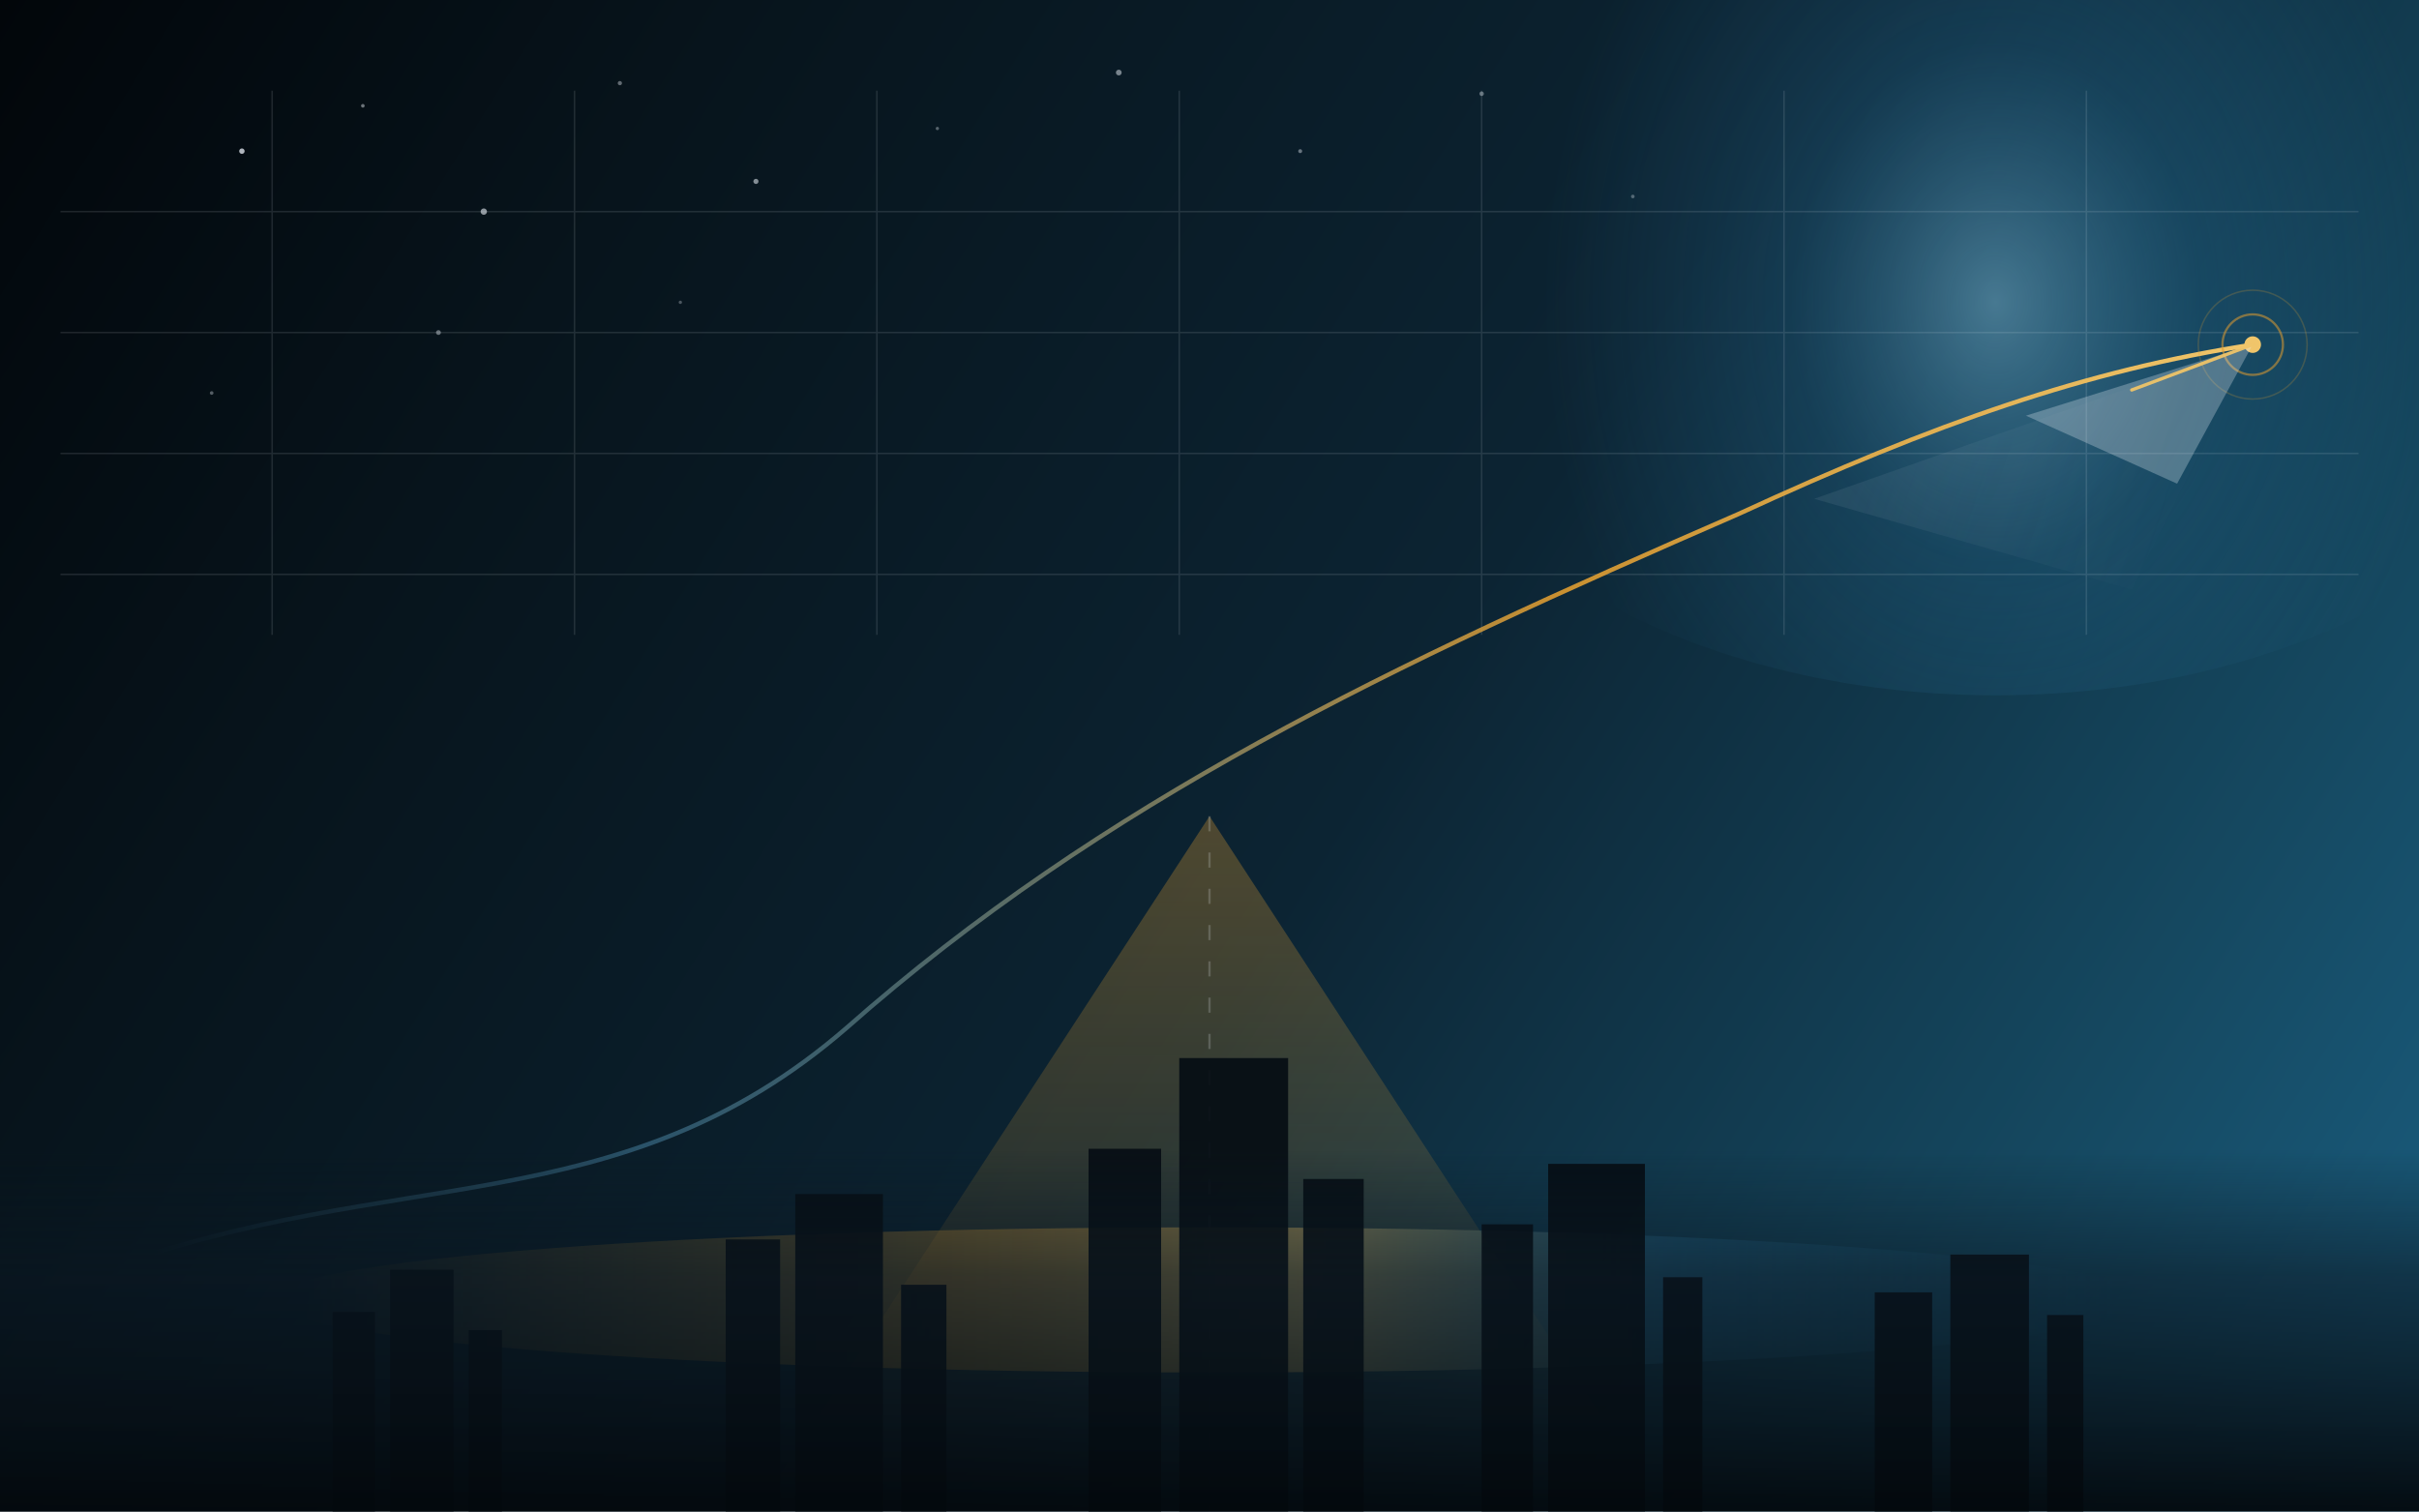
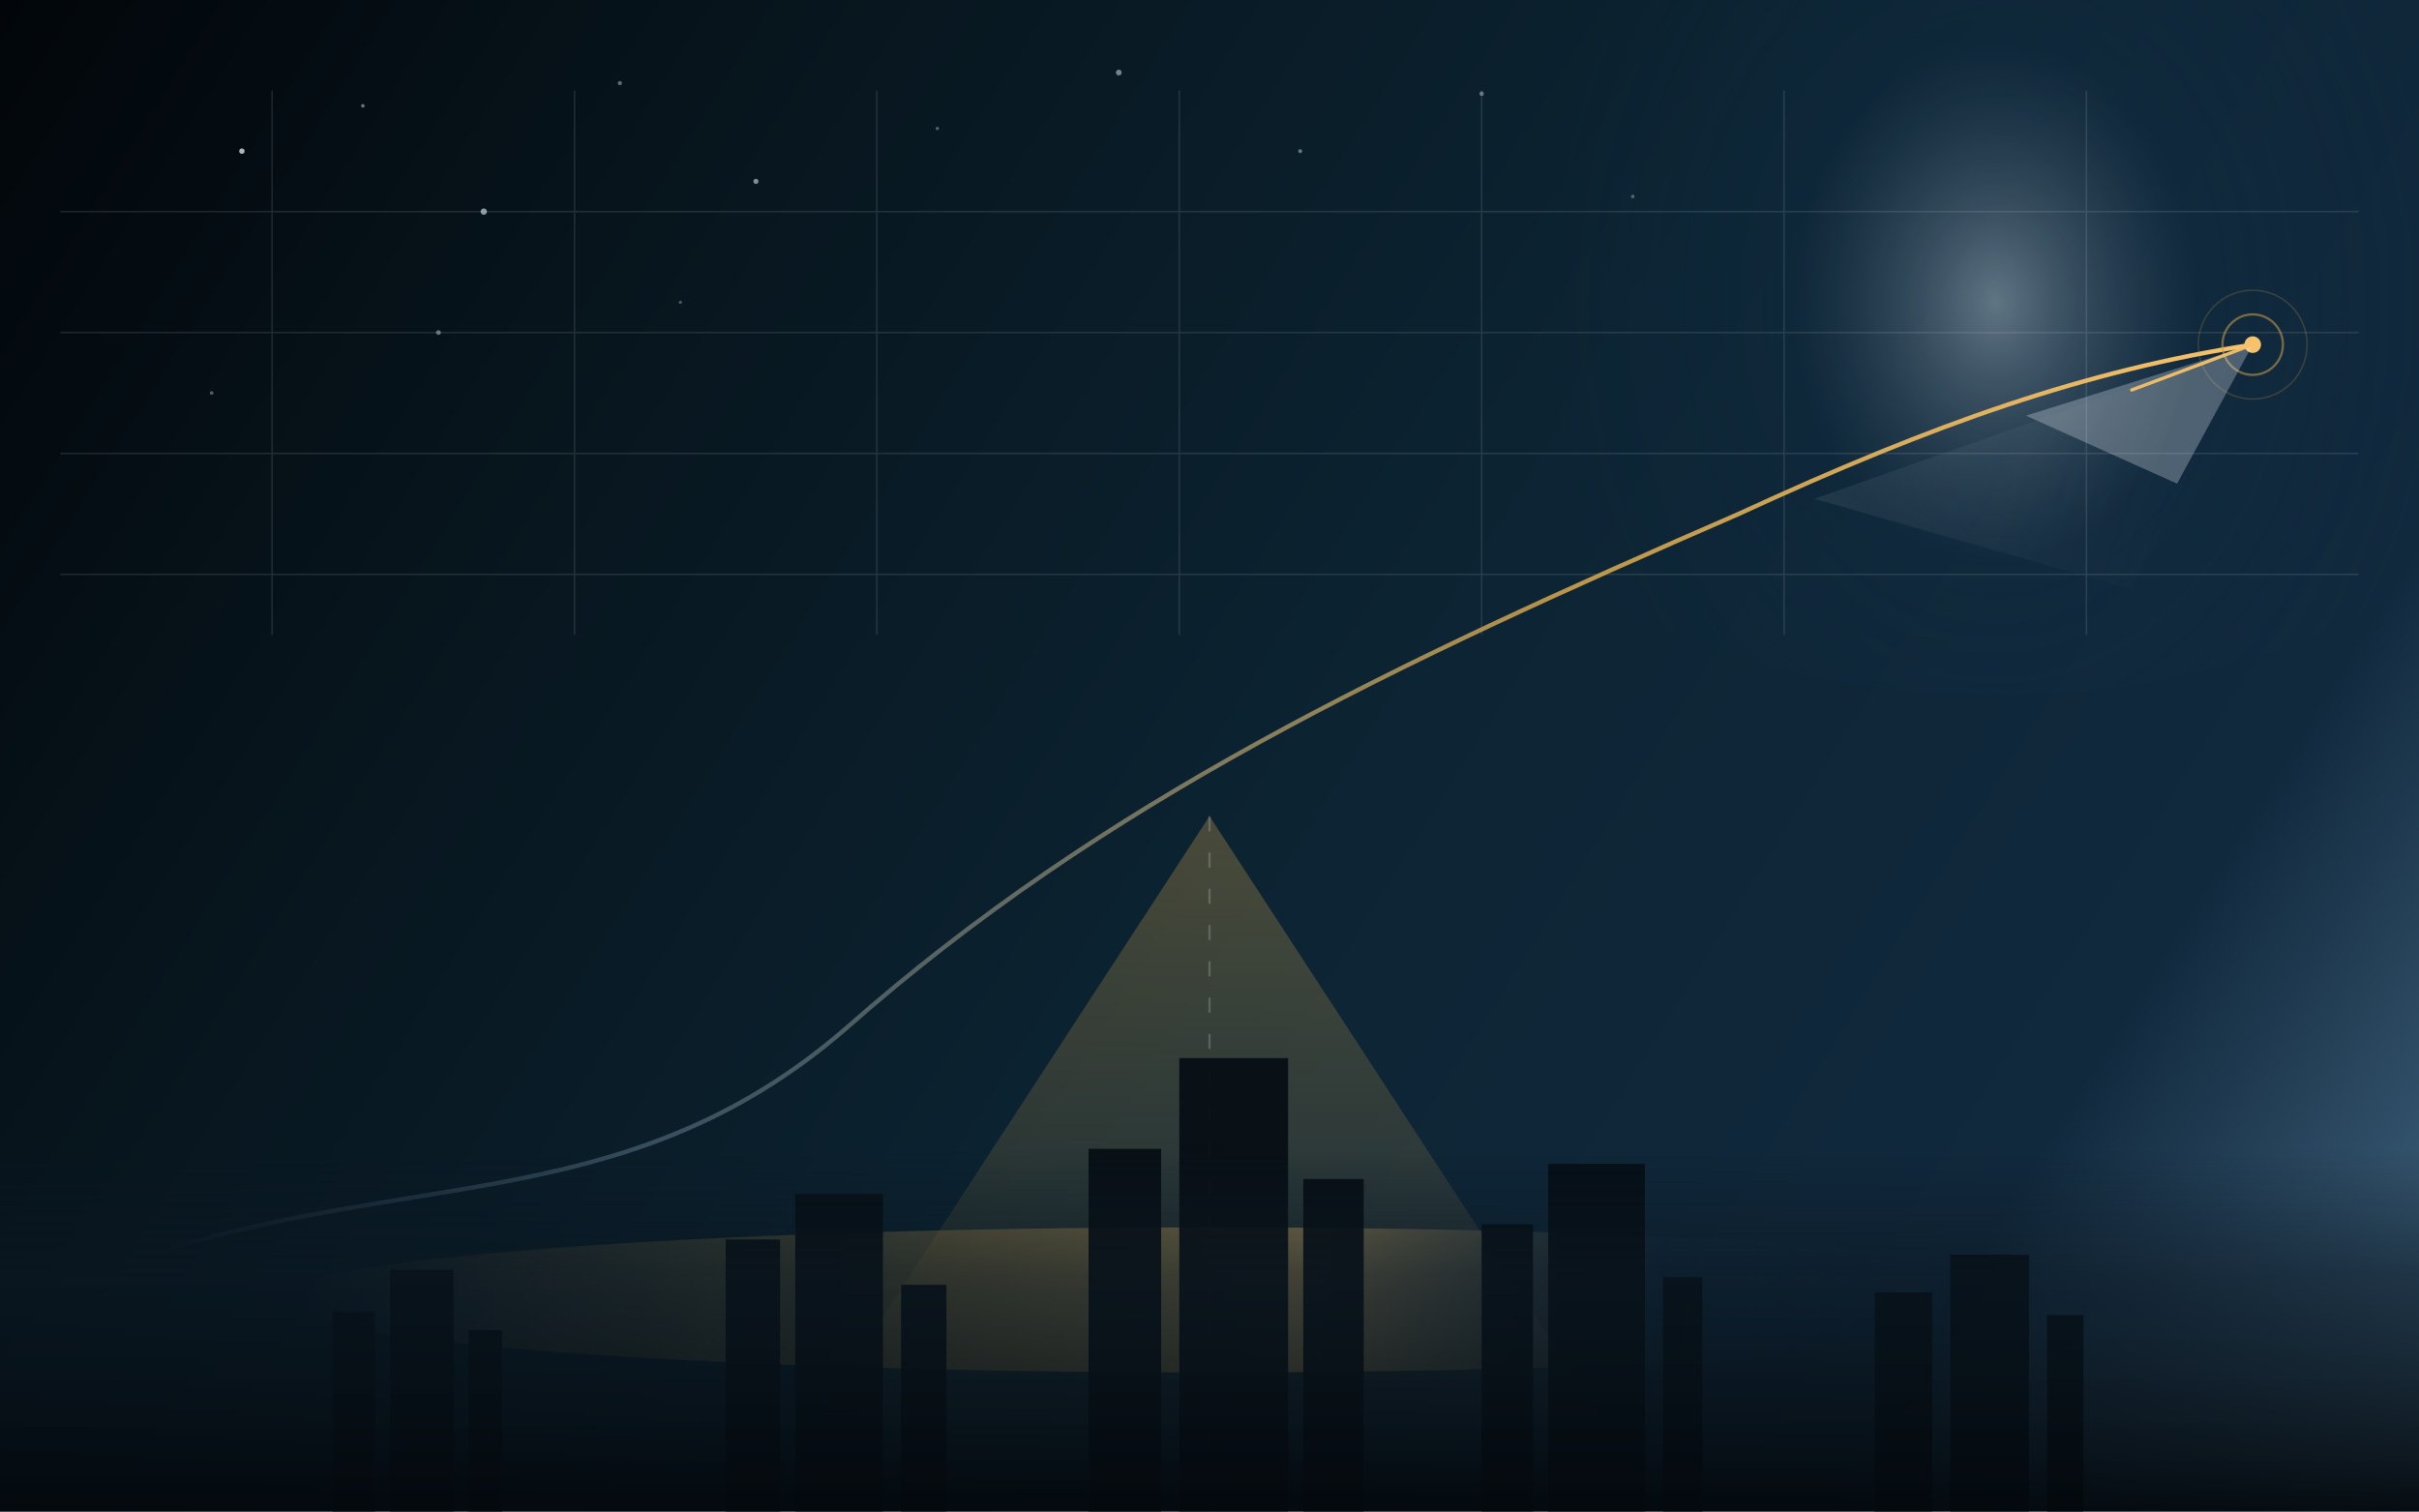
<svg xmlns="http://www.w3.org/2000/svg" viewBox="0 0 1600 1000" fill="none" role="img" aria-label="AviatorPass night flight over Gulf skyline">
  <defs>
    <linearGradient id="sky" x1="0" y1="0" x2="1600" y2="1000" gradientUnits="userSpaceOnUse">
      <stop stop-color="#02060A" />
      <stop offset="0.22" stop-color="#07141C" />
      <stop offset="0.55" stop-color="#0C2433" />
-       <stop offset="0.82" stop-color="#154860" />
-       <stop offset="1" stop-color="#1A5F82" />
+       <stop offset="0.82" stop-color="#11293D" />
+       <stop offset="1" stop-color="#466A86" />
    </linearGradient>
    <radialGradient id="sun" cx="0" cy="0" r="1" gradientUnits="userSpaceOnUse" gradientTransform="translate(1320 200) rotate(90) scale(380 300)">
-       <stop stop-color="#7EC0DF" stop-opacity="0.5" />
-       <stop offset="0.45" stop-color="#2E7DAA" stop-opacity="0.22" />
-       <stop offset="1" stop-color="#2E7DAA" stop-opacity="0" />
+       <stop stop-color="#B3C3D1" stop-opacity="0.5" />
+       <stop offset="0.45" stop-color="#143048" stop-opacity="0.22" />
+       <stop offset="1" stop-color="#143048" stop-opacity="0" />
    </radialGradient>
    <linearGradient id="trail" x1="80" y1="780" x2="1480" y2="220" gradientUnits="userSpaceOnUse">
-       <stop stop-color="#5BA3C9" stop-opacity="0" />
-       <stop offset="0.22" stop-color="#5BA3C9" stop-opacity="0.4" />
-       <stop offset="0.68" stop-color="#DD9B30" stop-opacity="0.9" />
-       <stop offset="1" stop-color="#F0C56A" stop-opacity="1" />
+       <stop stop-color="#7A97AD" stop-opacity="0" />
+       <stop offset="0.22" stop-color="#7A97AD" stop-opacity="0.4" />
+       <stop offset="0.68" stop-color="#CCA04C" stop-opacity="0.9" />
+       <stop offset="1" stop-color="#F6C36C" stop-opacity="1" />
    </linearGradient>
    <linearGradient id="runway" x1="800" y1="540" x2="800" y2="1000" gradientUnits="userSpaceOnUse">
-       <stop stop-color="#DD9B30" stop-opacity="0.32" />
-       <stop offset="1" stop-color="#DD9B30" stop-opacity="0" />
+       <stop stop-color="#CCA04C" stop-opacity="0.32" />
+       <stop offset="1" stop-color="#CCA04C" stop-opacity="0" />
    </linearGradient>
    <linearGradient id="wing" x1="1000" y1="280" x2="1420" y2="420" gradientUnits="userSpaceOnUse">
      <stop stop-color="#E8EEF5" stop-opacity="0.16" />
      <stop offset="1" stop-color="#E8EEF5" stop-opacity="0" />
    </linearGradient>
    <linearGradient id="city" x1="800" y1="760" x2="800" y2="1000" gradientUnits="userSpaceOnUse">
      <stop stop-color="#0A1620" stop-opacity="0" />
      <stop offset="0.35" stop-color="#0A1620" stop-opacity="0.55" />
      <stop offset="1" stop-color="#03080C" stop-opacity="0.95" />
    </linearGradient>
    <linearGradient id="glow" x1="200" y1="820" x2="1400" y2="820" gradientUnits="userSpaceOnUse">
-       <stop stop-color="#DD9B30" stop-opacity="0" />
-       <stop offset="0.35" stop-color="#DD9B30" stop-opacity="0.35" />
-       <stop offset="0.55" stop-color="#F0C56A" stop-opacity="0.45" />
-       <stop offset="0.75" stop-color="#2E7DAA" stop-opacity="0.3" />
-       <stop offset="1" stop-color="#2E7DAA" stop-opacity="0" />
+       <stop stop-color="#CCA04C" stop-opacity="0" />
+       <stop offset="0.35" stop-color="#CCA04C" stop-opacity="0.35" />
+       <stop offset="0.55" stop-color="#F6C36C" stop-opacity="0.45" />
+       <stop offset="0.75" stop-color="#143048" stop-opacity="0.3" />
+       <stop offset="1" stop-color="#143048" stop-opacity="0" />
    </linearGradient>
  </defs>
  <rect width="1600" height="1000" fill="url(#sky)" />
  <ellipse cx="1320" cy="200" rx="400" ry="260" fill="url(#sun)" />
  <g fill="#E8EEF5">
    <circle cx="160" cy="100" r="1.8" opacity="0.75" />
    <circle cx="240" cy="70" r="1.2" opacity="0.45" />
    <circle cx="320" cy="140" r="2.1" opacity="0.6" />
    <circle cx="410" cy="55" r="1.4" opacity="0.4" />
    <circle cx="500" cy="120" r="1.7" opacity="0.55" />
    <circle cx="620" cy="85" r="1.1" opacity="0.35" />
    <circle cx="740" cy="48" r="1.9" opacity="0.5" />
    <circle cx="860" cy="100" r="1.3" opacity="0.42" />
    <circle cx="980" cy="62" r="1.5" opacity="0.38" />
    <circle cx="1080" cy="130" r="1.2" opacity="0.32" />
    <circle cx="140" cy="260" r="1.2" opacity="0.35" />
    <circle cx="290" cy="220" r="1.6" opacity="0.42" />
    <circle cx="450" cy="200" r="1.1" opacity="0.3" />
  </g>
  <g opacity="0.12" stroke="#E8EEF5" stroke-width="1">
    <path d="M40 140H1560" />
    <path d="M40 220H1560" />
    <path d="M40 300H1560" />
    <path d="M40 380H1560" />
    <path d="M180 60V420" />
    <path d="M380 60V420" />
    <path d="M580 60V420" />
    <path d="M780 60V420" />
    <path d="M980 60V420" />
    <path d="M1180 60V420" />
    <path d="M1380 60V420" />
  </g>
  <path d="M70 840C260 770 410 810 560 680C730 530 920 440 1150 340C1280 280 1380 245 1490 228" stroke="url(#trail)" stroke-width="2.9" stroke-linecap="round" />
-   <circle cx="1490" cy="228" r="5.5" fill="#F0C56A" />
-   <circle cx="1490" cy="228" r="20" stroke="#DD9B30" stroke-opacity="0.55" stroke-width="1.5" />
-   <circle cx="1490" cy="228" r="36" stroke="#DD9B30" stroke-opacity="0.22" stroke-width="1" />
+   <circle cx="1490" cy="228" r="5.5" fill="#F6C36C" />
+   <circle cx="1490" cy="228" r="20" stroke="#CCA04C" stroke-opacity="0.55" stroke-width="1.5" />
+   <circle cx="1490" cy="228" r="36" stroke="#CCA04C" stroke-opacity="0.22" stroke-width="1" />
  <g opacity="0.95">
    <path d="M1200 330L1490 228L1410 390Z" fill="url(#wing)" />
    <path d="M1340 275L1490 228L1440 320" fill="#E8EEF5" fill-opacity="0.3" />
-     <path d="M1410 258L1490 228" stroke="#F0C56A" stroke-width="2.2" stroke-linecap="round" />
+     <path d="M1410 258L1490 228" stroke="#F6C36C" stroke-width="2.2" stroke-linecap="round" />
  </g>
  <path d="M500 1000L800 540L1100 1000" fill="url(#runway)" />
  <path d="M800 540L800 1000" stroke="#E8EEF5" stroke-opacity="0.2" stroke-width="1.5" stroke-dasharray="10 14" />
  <ellipse cx="800" cy="860" rx="620" ry="48" fill="url(#glow)" />
  <g fill="#050d14" opacity="0.92">
    <rect x="220" y="868" width="28" height="132" />
    <rect x="258" y="840" width="42" height="160" />
    <rect x="310" y="880" width="22" height="120" />
    <rect x="480" y="820" width="36" height="180" />
    <rect x="526" y="790" width="58" height="210" />
    <rect x="596" y="850" width="30" height="150" />
    <rect x="720" y="760" width="48" height="240" />
    <rect x="780" y="700" width="72" height="300" />
    <rect x="862" y="780" width="40" height="220" />
    <rect x="980" y="810" width="34" height="190" />
    <rect x="1024" y="770" width="64" height="230" />
    <rect x="1100" y="845" width="26" height="155" />
    <rect x="1240" y="855" width="38" height="145" />
    <rect x="1290" y="830" width="52" height="170" />
    <rect x="1354" y="870" width="24" height="130" />
  </g>
  <rect width="1600" height="1000" fill="url(#city)" />
</svg>
